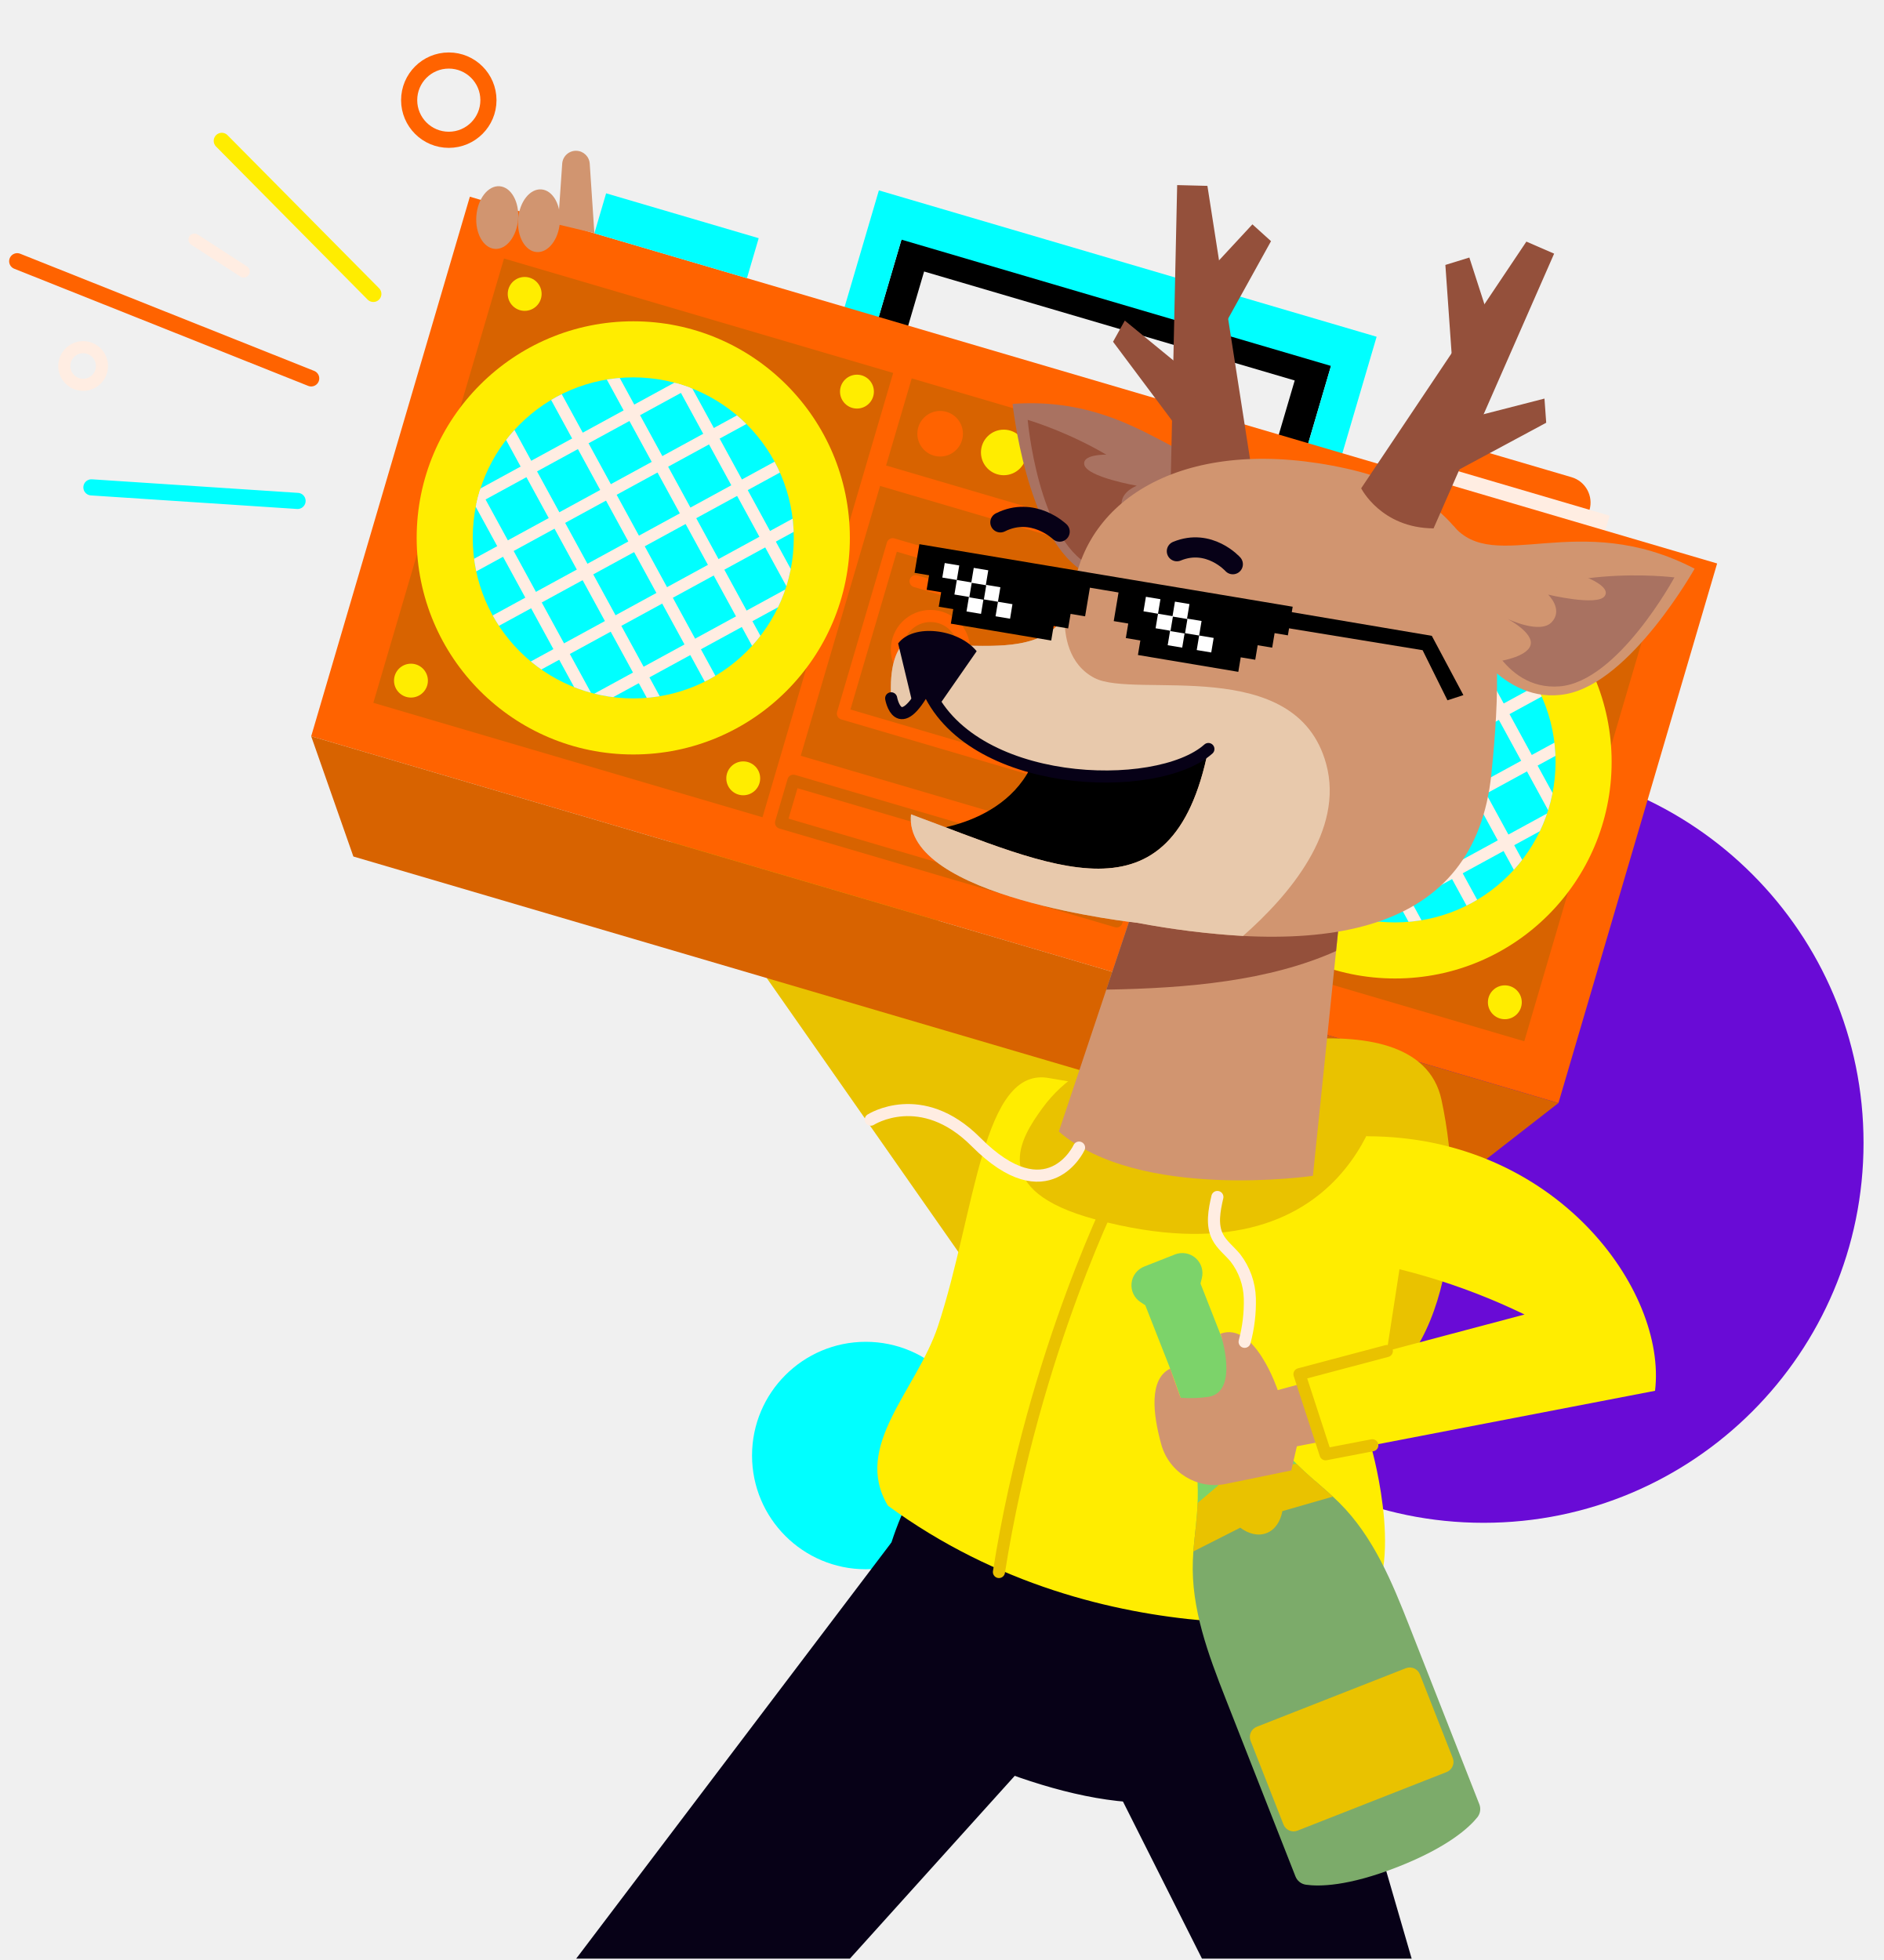
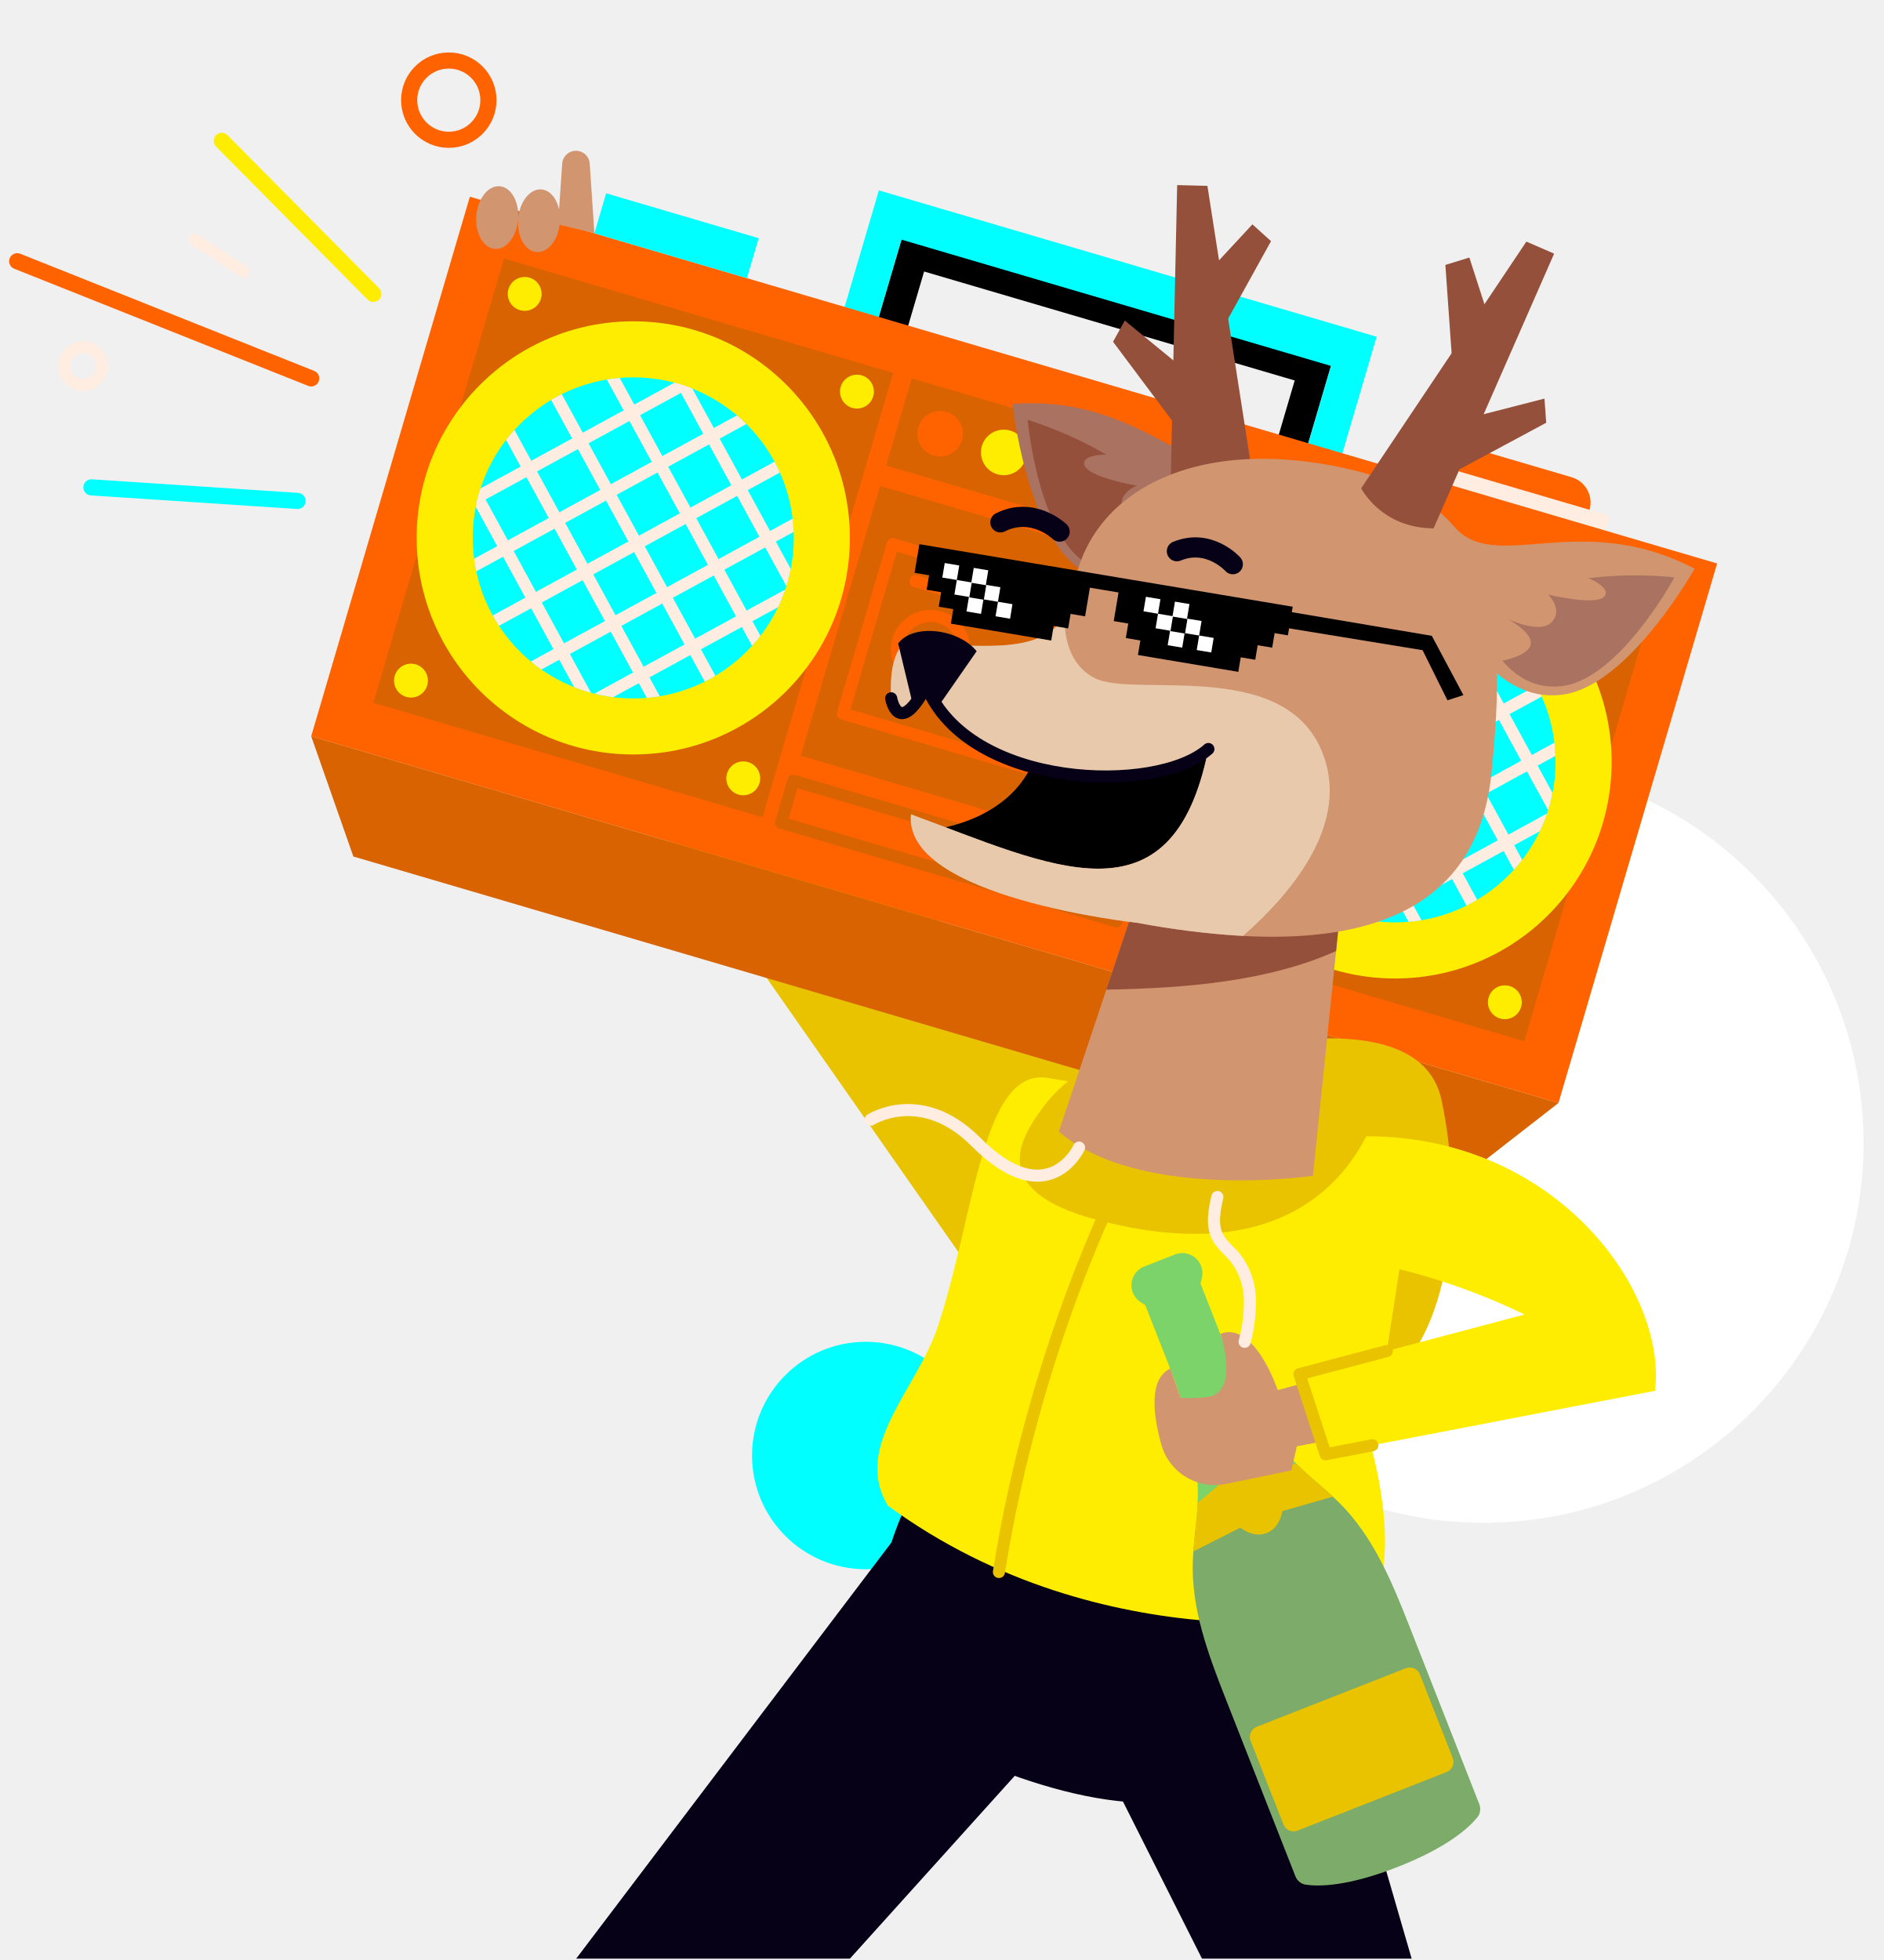
<svg xmlns="http://www.w3.org/2000/svg" width="467" height="486" viewBox="0 0 467 486">
  <defs>
    <clipPath id="a">
      <circle cx="39.804" cy="39.804" r="39.804" transform="translate(756.214 93.57)" fill="none" />
    </clipPath>
    <clipPath id="b">
      <circle cx="39.804" cy="39.804" r="39.804" transform="translate(945.098 149.113)" fill="none" />
    </clipPath>
  </defs>
  <g transform="translate(0.06)">
    <rect width="467" height="486" transform="translate(-0.06)" fill="none" />
    <g transform="translate(-639.06)">
-       <circle cx="94.211" cy="94.211" r="94.211" transform="translate(912.647 189.173)" fill="#690bd6" />
+       <circle cx="94.211" cy="94.211" r="94.211" transform="translate(912.647 189.173)" fill="#fff" />
      <circle cx="28.197" cy="28.197" r="28.197" transform="translate(825.471 332.715)" fill="aqua" />
      <path d="M911.736,269.37c-44.59-41.136-70.072-79.054-70.072-79.054l-42.138,9.9,79.763,114.026Z" fill="#e9c200" />
      <path d="M863.3,56.783l-9.63,32.747,106.495,31.316,9.63-32.747Zm90.891,57.4L862.3,87.164l5.835-19.842,91.893,27.022Z" />
      <path d="M856.921,47.207,845.762,85.158l123.416,36.291,11.16-37.95Zm105.334,66.525L855.76,82.416l6.762-22.995,106.5,31.315Z" fill="aqua" />
      <path d="M1028.676,118.329l-30.214-8.884a6.561,6.561,0,0,0-8.146,4.443l-.787,2.678,42.8,12.587.788-2.678A6.563,6.563,0,0,0,1028.676,118.329Z" fill="#ff6300" />
      <rect width="7.348" height="54.064" transform="translate(984.17 119.672) rotate(-73.613)" fill="#ffede2" />
      <rect width="139.452" height="322.357" transform="translate(716.161 182.561) rotate(-73.613)" fill="#ff6300" />
      <rect width="69.744" height="86.722" transform="translate(837.544 187.4) rotate(-73.613)" fill="#d86300" />
      <rect width="43.777" height="72.552" transform="translate(848.003 176.942) rotate(-73.613)" fill="none" stroke="#ff6300" stroke-linecap="round" stroke-linejoin="round" stroke-width="3" />
      <rect width="22.516" height="86.722" transform="translate(858.708 115.426) rotate(-73.613)" fill="#d86300" />
      <path d="M1025.423,273.5,716.161,182.561l10.457,29.816,273.873,80.535Z" fill="#d86300" />
      <rect width="114.841" height="100.582" transform="translate(731.571 174.274) rotate(-73.613)" fill="#d86300" />
      <rect width="114.841" height="100.582" transform="translate(920.455 229.818) rotate(-73.613)" fill="#d86300" />
      <circle cx="53.705" cy="53.705" r="53.705" transform="translate(742.314 79.669)" fill="#ffed00" />
      <circle cx="39.804" cy="39.804" r="39.804" transform="translate(756.214 93.57)" fill="aqua" />
      <g clip-path="url(#a)">
        <line x2="41.846" y2="76.709" transform="translate(814.212 75.606)" fill="none" stroke="#ffede2" stroke-linecap="round" stroke-linejoin="round" stroke-width="3" />
        <line x2="41.846" y2="76.709" transform="translate(801.443 82.572)" fill="none" stroke="#ffede2" stroke-linecap="round" stroke-linejoin="round" stroke-width="3" />
        <line x2="41.846" y2="76.709" transform="translate(788.674 89.538)" fill="none" stroke="#ffede2" stroke-linecap="round" stroke-linejoin="round" stroke-width="3" />
        <line x2="41.846" y2="76.709" transform="translate(775.905 96.504)" fill="none" stroke="#ffede2" stroke-linecap="round" stroke-linejoin="round" stroke-width="3" />
        <line x2="41.846" y2="76.709" transform="translate(763.136 103.47)" fill="none" stroke="#ffede2" stroke-linecap="round" stroke-linejoin="round" stroke-width="3" />
        <line x2="41.846" y2="76.709" transform="translate(750.366 110.435)" fill="none" stroke="#ffede2" stroke-linecap="round" stroke-linejoin="round" stroke-width="3" />
        <line x2="41.846" y2="76.709" transform="translate(737.597 117.401)" fill="none" stroke="#ffede2" stroke-linecap="round" stroke-linejoin="round" stroke-width="3" />
        <line x1="76.709" y2="41.846" transform="translate(737.576 75.628)" fill="none" stroke="#ffede2" stroke-linecap="round" stroke-linejoin="round" stroke-width="3" />
        <line x1="76.709" y2="41.846" transform="translate(744.542 88.397)" fill="none" stroke="#ffede2" stroke-linecap="round" stroke-linejoin="round" stroke-width="3" />
        <line x1="76.709" y2="41.846" transform="translate(751.508 101.166)" fill="none" stroke="#ffede2" stroke-linecap="round" stroke-linejoin="round" stroke-width="3" />
        <line x1="76.709" y2="41.846" transform="translate(758.474 113.935)" fill="none" stroke="#ffede2" stroke-linecap="round" stroke-linejoin="round" stroke-width="3" />
        <line x1="76.709" y2="41.846" transform="translate(765.439 126.704)" fill="none" stroke="#ffede2" stroke-linecap="round" stroke-linejoin="round" stroke-width="3" />
        <line x1="76.709" y2="41.846" transform="translate(772.405 139.473)" fill="none" stroke="#ffede2" stroke-linecap="round" stroke-linejoin="round" stroke-width="3" />
        <line x1="76.709" y2="41.846" transform="translate(779.371 152.242)" fill="none" stroke="#ffede2" stroke-linecap="round" stroke-linejoin="round" stroke-width="3" />
      </g>
      <circle cx="53.705" cy="53.705" r="53.705" transform="translate(931.198 135.213)" fill="#ffed00" />
      <circle cx="39.804" cy="39.804" r="39.804" transform="translate(945.098 149.113)" fill="aqua" />
      <g clip-path="url(#b)">
        <line x2="41.846" y2="76.709" transform="translate(1003.097 131.15)" fill="none" stroke="#ffede2" stroke-linecap="round" stroke-linejoin="round" stroke-width="3" />
        <line x2="41.846" y2="76.709" transform="translate(990.328 138.116)" fill="none" stroke="#ffede2" stroke-linecap="round" stroke-linejoin="round" stroke-width="3" />
        <line x2="41.846" y2="76.709" transform="translate(977.558 145.081)" fill="none" stroke="#ffede2" stroke-linecap="round" stroke-linejoin="round" stroke-width="3" />
        <line x2="41.846" y2="76.709" transform="translate(964.789 152.047)" fill="none" stroke="#ffede2" stroke-linecap="round" stroke-linejoin="round" stroke-width="3" />
        <line x2="41.846" y2="76.709" transform="translate(952.02 159.013)" fill="none" stroke="#ffede2" stroke-linecap="round" stroke-linejoin="round" stroke-width="3" />
        <line x2="41.846" y2="76.709" transform="translate(939.251 165.979)" fill="none" stroke="#ffede2" stroke-linecap="round" stroke-linejoin="round" stroke-width="3" />
        <line x2="41.846" y2="76.709" transform="translate(926.482 172.945)" fill="none" stroke="#ffede2" stroke-linecap="round" stroke-linejoin="round" stroke-width="3" />
        <line x1="76.709" y2="41.846" transform="translate(926.461 131.171)" fill="none" stroke="#ffede2" stroke-linecap="round" stroke-linejoin="round" stroke-width="3" />
        <line x1="76.709" y2="41.846" transform="translate(933.426 143.94)" fill="none" stroke="#ffede2" stroke-linecap="round" stroke-linejoin="round" stroke-width="3" />
        <line x1="76.709" y2="41.846" transform="translate(940.392 156.709)" fill="none" stroke="#ffede2" stroke-linecap="round" stroke-linejoin="round" stroke-width="3" />
        <line x1="76.709" y2="41.846" transform="translate(947.358 169.478)" fill="none" stroke="#ffede2" stroke-linecap="round" stroke-linejoin="round" stroke-width="3" />
        <line x1="76.709" y2="41.846" transform="translate(954.324 182.248)" fill="none" stroke="#ffede2" stroke-linecap="round" stroke-linejoin="round" stroke-width="3" />
        <line x1="76.709" y2="41.846" transform="translate(961.29 195.017)" fill="none" stroke="#ffede2" stroke-linecap="round" stroke-linejoin="round" stroke-width="3" />
        <line x1="76.709" y2="41.846" transform="translate(968.256 207.786)" fill="none" stroke="#ffede2" stroke-linecap="round" stroke-linejoin="round" stroke-width="3" />
      </g>
      <circle cx="4.199" cy="4.199" r="4.199" transform="translate(847.286 92.907)" fill="#ffed00" />
      <circle cx="4.199" cy="4.199" r="4.199" transform="translate(764.897 68.679)" fill="#ffed00" />
      <circle cx="4.199" cy="4.199" r="4.199" transform="translate(819.089 188.796)" fill="#ffed00" />
      <circle cx="4.199" cy="4.199" r="4.199" transform="translate(736.7 164.569)" fill="#ffed00" />
      <circle cx="4.199" cy="4.199" r="4.199" transform="translate(1036.13 148.438)" fill="#ffed00" />
      <circle cx="4.199" cy="4.199" r="4.199" transform="translate(953.74 124.21)" fill="#ffed00" />
      <circle cx="4.199" cy="4.199" r="4.199" transform="translate(1007.932 244.327)" fill="#ffed00" />
      <circle cx="4.199" cy="4.199" r="4.199" transform="translate(925.543 220.1)" fill="#ffed00" />
      <circle cx="5.65" cy="5.65" r="5.65" transform="translate(866.462 101.898)" fill="#ff6300" />
      <circle cx="5.65" cy="5.65" r="5.65" transform="translate(882.231 106.535)" fill="#ffed00" />
      <circle cx="5.65" cy="5.65" r="5.65" transform="translate(897.857 111.13)" fill="#fff" />
      <rect width="5.65" height="26.301" rx="2.825" transform="translate(914.851 123.146) rotate(-73.613)" fill="aqua" />
      <circle cx="8.333" cy="8.333" r="8.333" transform="translate(861.389 152.737)" fill="none" stroke="#ff6300" stroke-linecap="round" stroke-linejoin="round" stroke-width="3" />
      <circle cx="8.333" cy="8.333" r="8.333" transform="translate(899.623 163.98)" fill="none" stroke="#ff6300" stroke-linecap="round" stroke-linejoin="round" stroke-width="3" />
      <line x2="54.223" y2="15.945" transform="translate(866.022 144.116)" fill="none" stroke="#ff6300" stroke-linecap="round" stroke-linejoin="round" stroke-width="3" />
      <rect width="10.857" height="86.722" transform="translate(832.662 204.001) rotate(-73.613)" fill="none" stroke="#d86300" stroke-linecap="round" stroke-linejoin="round" stroke-width="3" />
      <rect width="10.337" height="39.433" transform="translate(786.375 57.853) rotate(-73.613)" fill="aqua" />
      <line x1="37.579" y1="37.951" transform="translate(693.992 34.927)" fill="none" stroke="#ffed00" stroke-linecap="round" stroke-miterlimit="10" stroke-width="4" />
      <line x1="72.893" y1="29.051" transform="translate(643.267 64.774)" fill="none" stroke="#ff6300" stroke-linecap="round" stroke-miterlimit="10" stroke-width="4" />
      <line x1="51.112" y1="3.363" transform="translate(661.669 120.846)" fill="none" stroke="aqua" stroke-linecap="round" stroke-miterlimit="10" stroke-width="4" />
      <line x1="12.193" y1="7.901" transform="translate(687.225 59.421)" fill="none" stroke="#ffede2" stroke-linecap="round" stroke-linejoin="round" stroke-width="3" />
      <circle cx="4.669" cy="4.669" r="4.669" transform="translate(654.944 86.086)" fill="none" stroke="#ffede2" stroke-linecap="round" stroke-linejoin="round" stroke-width="3" />
      <circle cx="9.828" cy="9.828" r="9.828" transform="translate(740.452 15.007)" fill="none" stroke="#ff6300" stroke-linecap="round" stroke-miterlimit="10" stroke-width="4" />
      <path d="M869.9,205.725s26.655-2.264,27.387-26.964l49.3,1.883-10.657,40.62-51.6-4.926Z" />
      <path d="M949.293,114.039c-14.455,7.379-26.621-16.235-59.219-13.892,0,0,3.354,32.007,16.908,41.141s29.523-3.958,29.523-3.958" fill="#a97261" />
      <path d="M893.817,104.112s30.832,8.932,39.767,28.928c0,0-11.456,13.94-24.316,7.174S893.817,104.112,893.817,104.112Z" fill="#94503b" />
      <path d="M914.987,112.767s-7.809-.57-7.122,2.483,13.018,5.19,13.018,5.19-4.923,1.79-3.549,5.853,10.451,3.652,10.451,3.652-7.5.557-7.867,3.749,6.028,7.02,6.028,7.02l10.478-8.876S926.983,117.4,914.987,112.767Z" fill="#a97261" />
      <path d="M949.727,118.822,938.381,46.087l-7.5-.193-1.621,74.372C941.1,125.688,949.727,118.822,949.727,118.822Z" fill="#94503b" />
      <path d="M941.917,81.9l12.236-22.1-4.614-4.171L937.185,68.955Z" fill="#94503b" />
      <path d="M936.13,94.441,917.9,79.491l-2.918,5.25,18.384,24.575Z" fill="#94503b" />
      <path d="M929.65,264.126s60.688-19.65,66.772,8.589,2.014,66.01-21.667,74.829-50.184-34.126-50.184-34.126Z" fill="#e9c200" />
      <path d="M860.039,382.461c-11.31,34.9,5.626,49.858,34.48,59.21s58.7,9.554,70.009-25.343-2.91-70.768-31.764-80.12S871.35,347.564,860.039,382.461Z" fill="#070117" />
      <path d="M860.039,382.461l-78.169,103.2h67.867l62-68.762Z" fill="#070117" />
      <path d="M919.113,415.545l47.526-7.04,22.388,77.16H937.036l-31.76-63.145Z" fill="#070117" />
      <path d="M975.861,400.725s-62.665,12.164-116.7-27.38c-8.877-14.782,7.172-28.67,12.415-44.528,9.326-28.2,10.921-64.843,27.734-61.461l70.246,11.9a20.081,20.081,0,0,1,18.555,21.8l-8.981,58.225S988.386,391.945,975.861,400.725Z" fill="#ffed00" />
      <path d="M934.771,386.919c-.476,11.908,3.832,23.353,8.158,34.367l17.283,43.99a3.278,3.278,0,0,0,2.584,2.054c3.156.456,10.309.488,22.8-4.419s17.708-9.8,19.71-12.281a3.281,3.281,0,0,0,.495-3.264l-17.282-43.99c-4.327-11.014-8.962-22.33-17.416-30.73-1.986-1.973-4.027-3.7-6.126-5.538L935.49,378.692C935.2,381.468,934.883,384.122,934.771,386.919Z" fill="#7cab6a" />
      <path d="M936.665,318.257l.337-1.342a4.994,4.994,0,0,0-6.67-5.864l-3.809,1.5-3.81,1.5a4.994,4.994,0,0,0-.9,8.836l1.161.754,5.81,14.789c8.2,20.881,7.634,31.226,6.7,40.269l29.486-11.584c-6.839-5.989-14.3-13.181-22.5-34.062Z" fill="#7cd36a" />
      <path d="M956.966,374.7l12.517-3.6c-1.472-1.363-2.974-2.648-4.507-3.991-1.455-1.274-2.938-2.6-4.45-4.107l-6.631.312c-2.5-3.155-5.951-4.69-8.827-3.56s-4.364,4.611-4.042,8.627l-5.072,4.286c-.085,2.126-.266,4.106-.464,6.026-.209,2.028-.435,3.993-.586,6l11.621-5.887c2.1,1.565,4.473,2.144,6.548,1.329S956.493,377.273,956.966,374.7Z" fill="#e9c200" />
      <rect width="45.1" height="27.662" rx="2.693" transform="translate(948.106 429.157) rotate(-21.448)" fill="#e9c200" />
      <path d="M981.779,337.646l-25.964,7.048s-5.663-17.116-14.18-13.992c0,0,4.725,14.254-2.89,15.64a31.2,31.2,0,0,1-7.006.249l-2.586-7.232c-5.308,2.6-4.291,11.314-2.2,18.837a13.741,13.741,0,0,0,16.016,9.751l16.212-3.33,1.382-5.989,28.448-5.535Z" fill="#d19570" />
      <path d="M897.481,274.755c21.423-29.434,80.728-12.218,80.728-12.218l4.005,6.219s-7.1,50.869-71.517,33.638C883.71,295.174,892.042,282.229,897.481,274.755Z" fill="#e9c200" />
      <path d="M901.543,280.577c19.928,17.3,63,10.978,63,10.978l7.56-73.361L922.839,216.9Z" fill="#d19570" />
      <path d="M913.313,245.385c20.211-.335,40.38-2.137,56.97-9.563l1.817-17.628L922.839,216.9Z" fill="#94503b" />
      <path d="M972.9,116.191c-38.065-8.467-64.26,6.1-67.766,30.2-2.445,16.8-20.717,13.358-31.773,13.664l4.389,9.166,71.5,19.668-35.4,35.539-26.032-8.253c6.315,4.948,14.92,8.913,26.431,11.318,53.721,11.22,90.465,3.989,94.548-35.634S1010.06,124.457,972.9,116.191Z" fill="#d19570" />
      <path d="M864.889,201.922c34.717,12.764,64.819,28.557,73.734-16.2l13.331.133c-3.967,38.5-30.976,42.957-30.976,42.957S862.761,222.578,864.889,201.922Z" fill="#d19570" />
      <path d="M868.693,170.06c2.082,12.106,37.914,33.091,69.93,15.665-.1-16.994-20.52-19.237-23.208-29.5-5.976,12.529-48.794,1.568-48.794,1.568s-7.58-.275-6.653,15.363C860.074,175.5,862.991,181.792,868.693,170.06Z" fill="#d19570" />
      <path d="M947.22,232.073c11.509-10.122,25.119-26.149,20.608-42.654-7.477-27.357-47.331-16.048-57.434-21.3-6.516-3.388-7.526-10.634-7.423-15.355-4.958,8.2-16.542,7.468-25.639,7.3-6.245-1.126-10.711-2.268-10.711-2.268s-7.58-.275-6.653,15.363c.106,2.343,3.023,8.637,8.725-3.094,2.075,12.068,37.69,32.956,69.63,15.822l.252.07c-8.972,44.468-39.029,28.712-73.686,15.97-2.128,20.656,56.089,26.893,56.089,26.893h0A204.972,204.972,0,0,0,947.22,232.073Z" fill="#e8c9ac" />
      <path d="M944.68,139.9s-5.838-6.541-13.871-3.221" fill="none" stroke="#070117" stroke-linecap="round" stroke-miterlimit="10" stroke-width="5" />
      <path d="M901.74,131.818s-6.581-6.366-14.693-2.294" fill="none" stroke="#070117" stroke-linecap="round" stroke-miterlimit="10" stroke-width="5" />
      <path d="M881.168,161.473l-9.385,13.5c-.977.017-2.261-4.38-3.308-4.5-1.3-.155-2.349,3.929-3.284,3.618L861.7,159.547C865.449,154.548,876.6,155.882,881.168,161.473Z" fill="#070117" />
      <path d="M859.968,173.154s1.754,10.042,8.725-3.094c10.356,25.706,57.219,27.039,69.93,15.665" fill="none" stroke="#070117" stroke-linecap="round" stroke-linejoin="round" stroke-width="3" />
      <path d="M906.555,284.559s-7.661,16.555-25.567-1.407c-13.551-13.594-26.083-5.519-26.083-5.519" fill="none" stroke="#ffede2" stroke-linecap="round" stroke-linejoin="round" stroke-width="3" />
      <path d="M940.853,296.8c-.755,3.288-1.475,6.9.062,9.9,1.036,2.024,2.944,3.435,4.392,5.188a17.248,17.248,0,0,1,3.593,10.068,37.752,37.752,0,0,1-1.29,10.757" fill="none" stroke="#ffede2" stroke-linecap="round" stroke-linejoin="round" stroke-width="3" />
      <path d="M916.351,293.654s-20.916,40.775-29.66,96.139" fill="none" stroke="#e9c200" stroke-linecap="round" stroke-linejoin="round" stroke-width="3" />
      <path d="M999.309,130.306c10.348,12.5,30.875-4.359,59.877,10.707,0,0-15.761,28.059-31.824,31.075s-25.539-15.33-25.539-15.33" fill="#d19570" />
      <path d="M1054.179,143.171s-31.848-4.014-47.975,10.8c0,0,5,17.338,19.485,16.221S1054.179,143.171,1054.179,143.171Z" fill="#a97261" />
      <path d="M1031.312,142.73s7.4,2.57,5.555,5.1-14.009-.391-14.009-.391,3.811,3.593.94,6.779-11.043-.787-11.043-.787,6.67,3.484,5.739,6.559-8.317,4.057-8.317,4.057l-6.1-12.3S1018.463,142.229,1031.312,142.73Z" fill="#d19570" />
      <path d="M920.506,145.032c.1.324,16.156,3.863,16.156,3.863l6.318,15.635-16.4-2.947-7.961-15.516Z" fill="#fff" />
      <path d="M872.364,137.492,885.01,140.4l9.176,14.607-16.949-2.03L869.65,140.82Z" fill="#fff" />
      <rect width="3.65" height="3.65" transform="translate(879.34 148.119) rotate(-80.471)" />
      <rect width="3.65" height="3.65" transform="translate(929.222 156.493) rotate(-80.471)" />
      <path d="M866.96,134.938l-1.191,7.1,3.6.605-.605,3.6,3.6.6-.6,3.6,3.6.6-.6,3.6,24.89,4.178.6-3.6,3.6.6.6-3.6,3.6.6,1.191-7.1,7.1,1.191-1.192,7.1,3.6.6-.6,3.6,3.6.6-.6,3.6,24.89,4.178.6-3.6,3.6.6.6-3.6,3.6.6.6-3.6,3.291.552,1.191-7.1Zm22.49,18.474-3.6-.6.6-3.6-3.6-.6-.6,3.6-3.6-.6.6-3.6-3.6-.6.6-3.6-3.6-.6.6-3.6,3.6.6-.605,3.6,3.6.6.6-3.6,3.6.6-.6,3.6,3.6.6-.605,3.6,3.6.6Zm49.882,8.373-3.6-.6.6-3.6-3.6-.6-.6,3.6-3.6-.6.6-3.6-3.6-.6.6-3.6-3.6-.605.6-3.6,3.6.6-.6,3.6,3.6.6.6-3.6,3.6.6-.6,3.6,3.6.6-.6,3.6,3.6.6Z" />
      <path d="M957.82,151.538l36.2,6.123,7.833,14.7-3.954,1.285-6.16-12.427-34.046-5.57Z" />
      <path d="M976.508,121.074l40.962-61.166,6.881,2.987-29.894,68.119C981.434,130.937,976.508,121.074,976.508,121.074Z" fill="#94503b" />
      <path d="M999.161,90.888l-1.776-25.195,5.943-1.836,5.583,17.289Z" fill="#94503b" />
      <path d="M999.119,104.7l22.836-5.867.432,5.991-27.034,14.53Z" fill="#94503b" />
      <ellipse cx="7.788" cy="5.192" rx="7.788" ry="5.192" transform="translate(756.527 61.32) rotate(-85.664)" fill="#d19570" />
      <ellipse cx="7.788" cy="5.192" rx="7.788" ry="5.192" transform="translate(766.882 62.105) rotate(-85.664)" fill="#d19570" />
      <path d="M777.365,55.656,778.4,40.573a3.42,3.42,0,0,1,3.518-3.185h0a3.42,3.42,0,0,1,3.308,3.191l1.15,17.226Z" fill="#d19570" />
      <path d="M977.887,281.745c46.831,0,74.5,38.162,71.483,63.115L967.68,360.6l-6.472-19.857,55.808-14.8a158.5,158.5,0,0,0-50.471-14.78Z" fill="#ffed00" />
      <path d="M982.872,335l-21.664,5.743L967.68,360.6l11.589-2.233" fill="none" stroke="#e9c200" stroke-linecap="round" stroke-linejoin="round" stroke-width="3" />
    </g>
  </g>
</svg>
